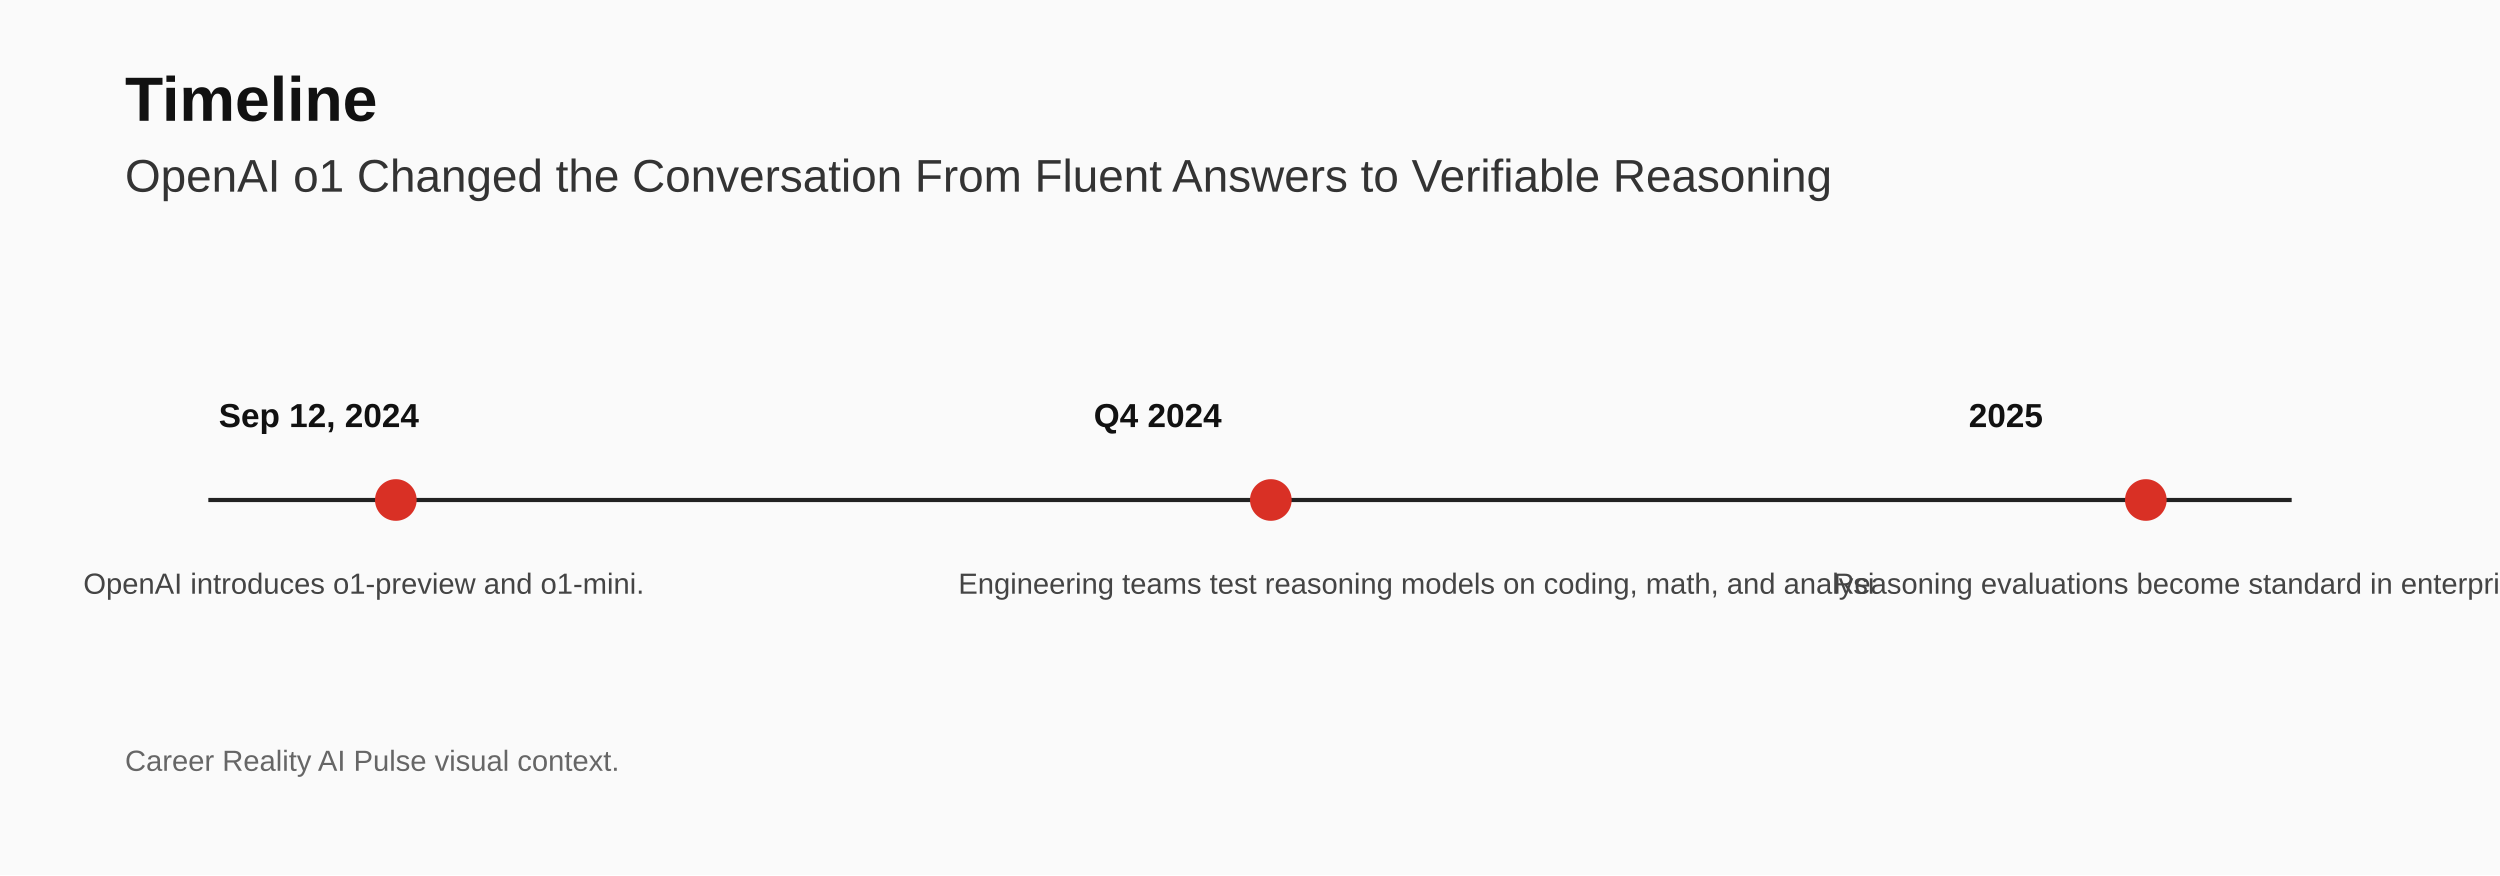
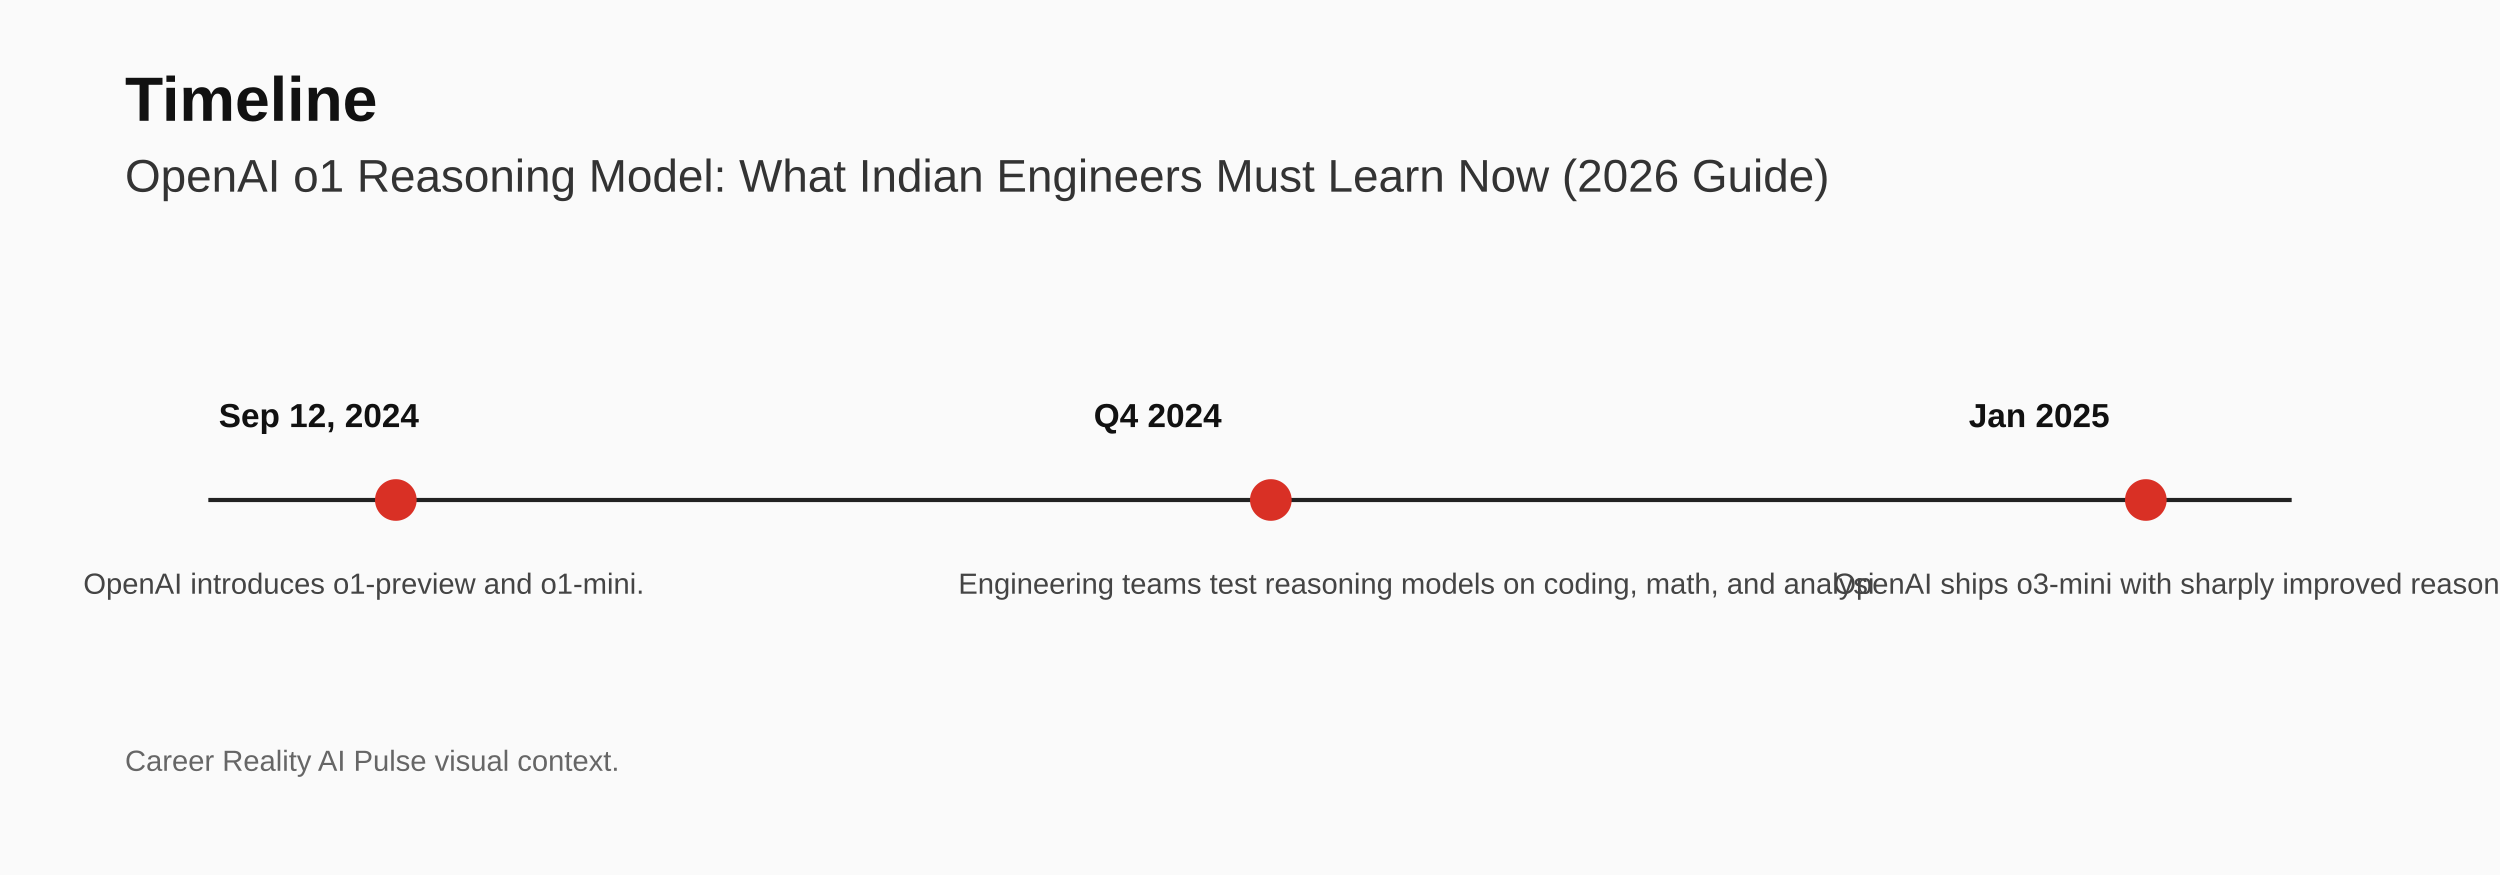
<svg xmlns="http://www.w3.org/2000/svg" width="1200" height="420" viewBox="0 0 1200 420">
  <rect width="1200" height="420" fill="#fafafa" />
  <text x="60" y="58" font-family="Arial,sans-serif" font-size="30" font-weight="700" fill="#111">Timeline</text>
-   <text x="60" y="92" font-family="Arial,sans-serif" font-size="22" fill="#333">OpenAI o1 Changed the Conversation From Fluent Answers to Verifiable Reasoning</text>
+   <text x="60" y="92" font-family="Arial,sans-serif" font-size="22" fill="#333">OpenAI o1 Reasoning Model: What Indian Engineers Must Learn Now (2026 Guide)</text>
  <line x1="100" y1="240" x2="1100" y2="240" stroke="#222" stroke-width="2" />
  <circle cx="190" cy="240" r="10" fill="#d93025" />
  <text x="105" y="205" font-family="Arial,sans-serif" font-size="16" font-weight="700" fill="#111">Sep 12, 2024</text>
  <text x="40" y="285" font-family="Arial,sans-serif" font-size="14" fill="#444">OpenAI introduces o1-preview and o1-mini.</text>
  <circle cx="610" cy="240" r="10" fill="#d93025" />
  <text x="525" y="205" font-family="Arial,sans-serif" font-size="16" font-weight="700" fill="#111">Q4 2024</text>
  <text x="460" y="285" font-family="Arial,sans-serif" font-size="14" fill="#444">Engineering teams test reasoning models on coding, math, and analysi</text>
  <circle cx="1030" cy="240" r="10" fill="#d93025" />
-   <text x="945" y="205" font-family="Arial,sans-serif" font-size="16" font-weight="700" fill="#111">2025</text>
-   <text x="880" y="285" font-family="Arial,sans-serif" font-size="14" fill="#444">Reasoning evaluations become standard in enterprise LLM procurement.</text>
+   <text x="945" y="205" font-family="Arial,sans-serif" font-size="16" font-weight="700" fill="#111">Jan 2025</text>
+   <text x="880" y="285" font-family="Arial,sans-serif" font-size="14" fill="#444">OpenAI ships o3-mini with sharply improved reasoning-per-dollar econ</text>
  <text x="60" y="370" font-family="Arial,sans-serif" font-size="14" fill="#666">Career Reality AI Pulse visual context.</text>
</svg>
